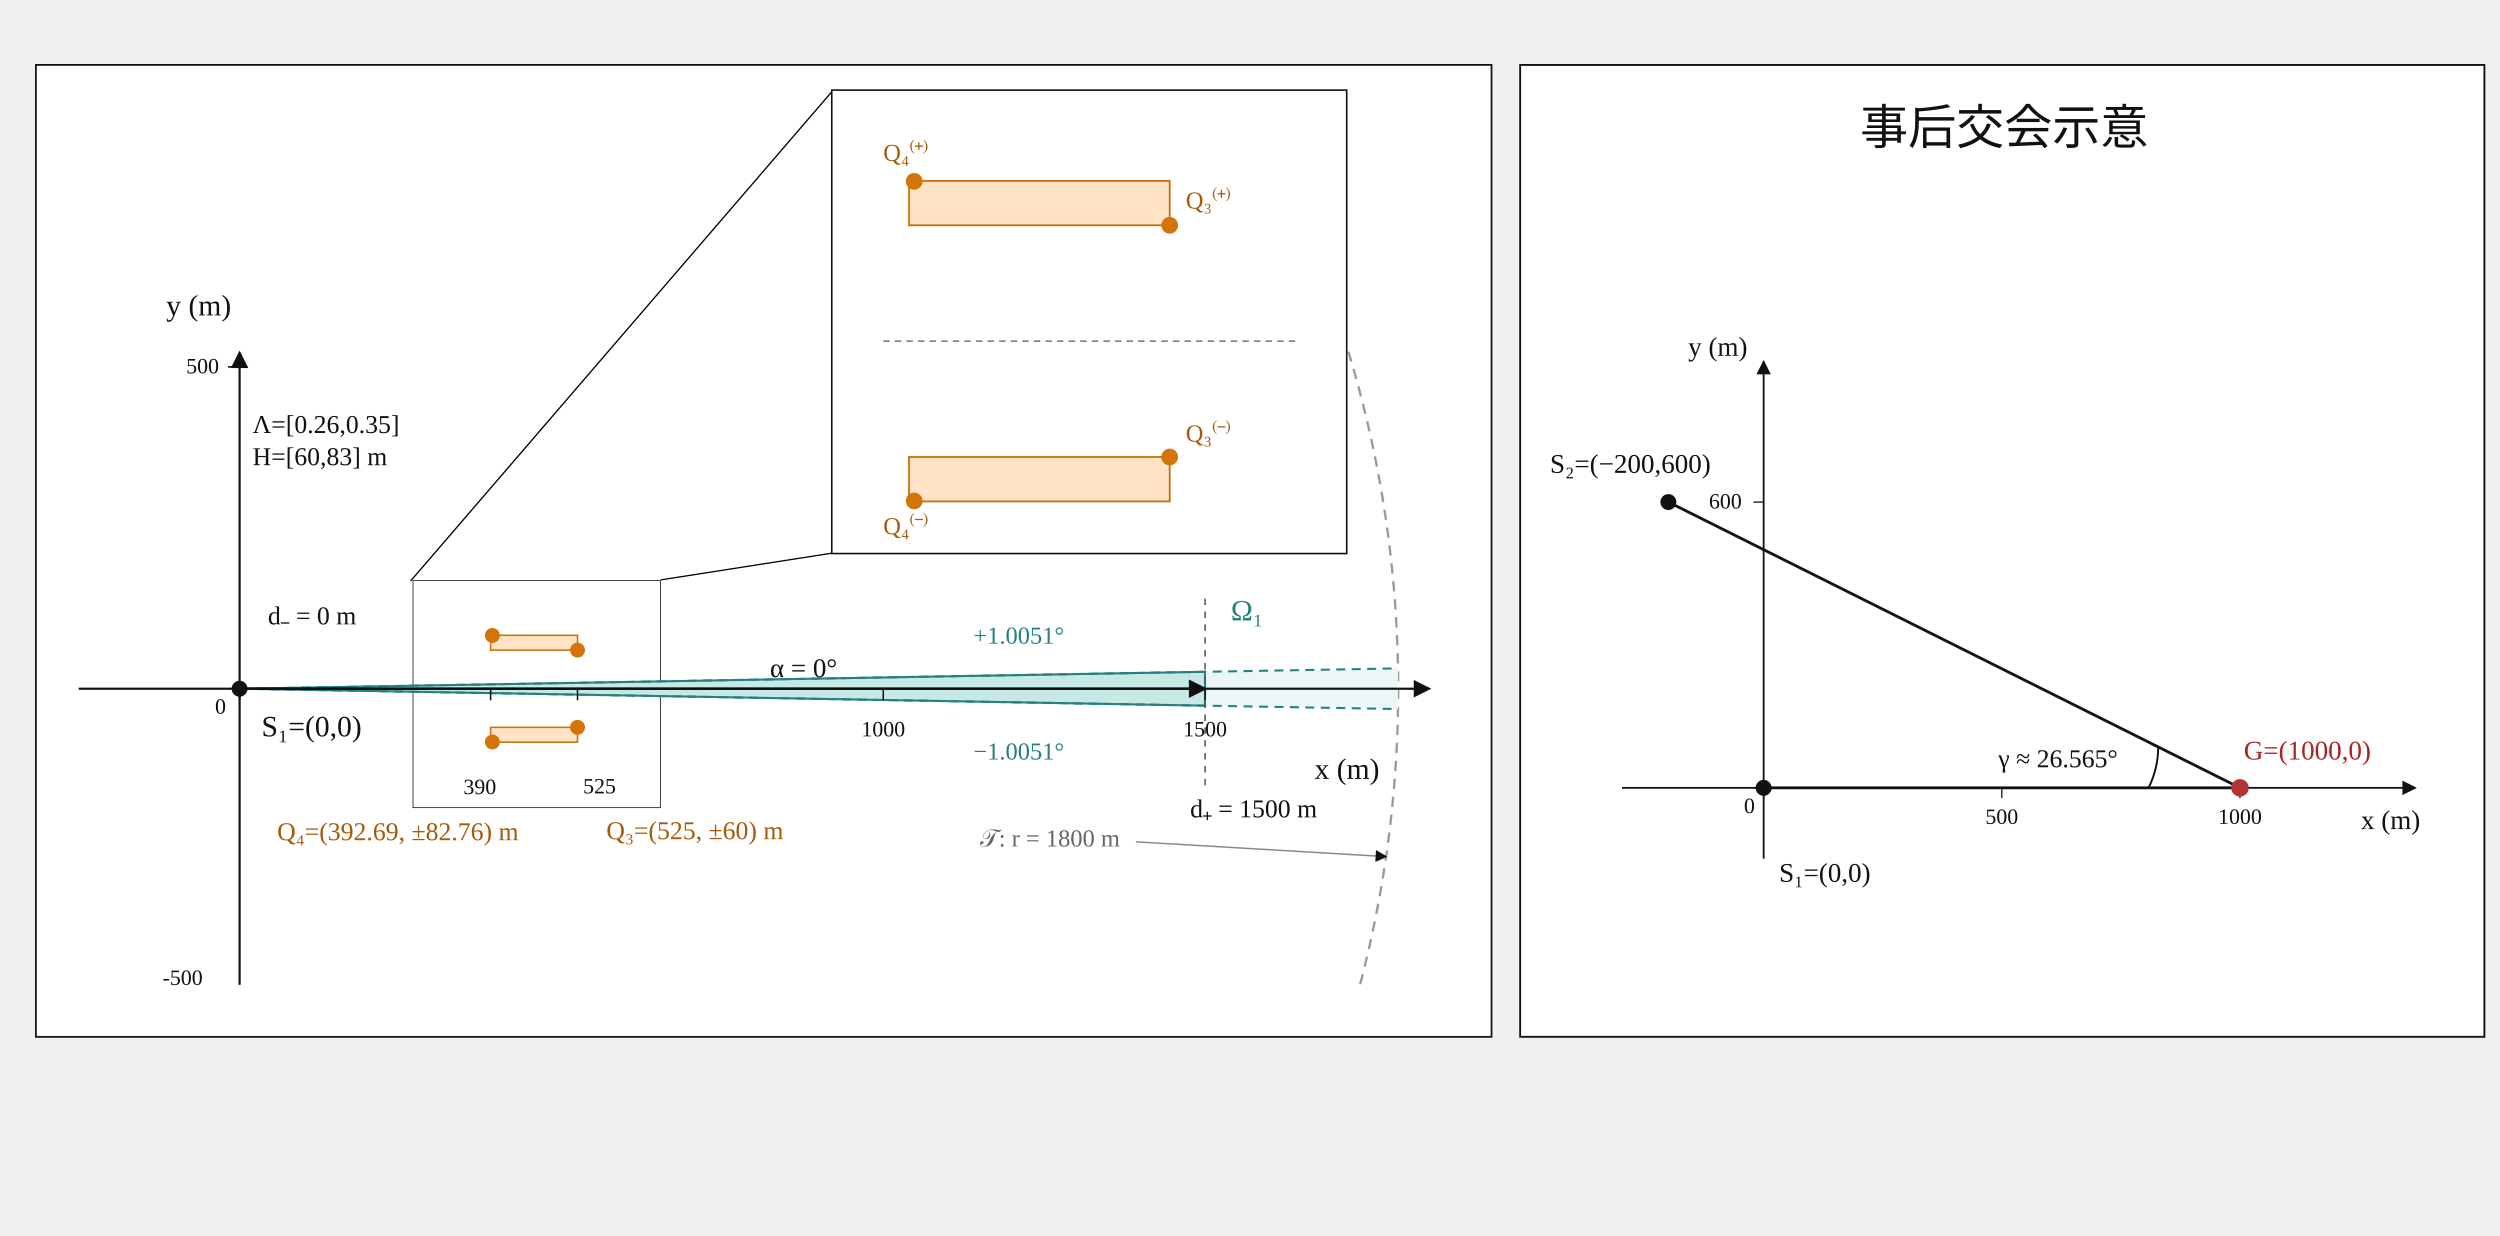
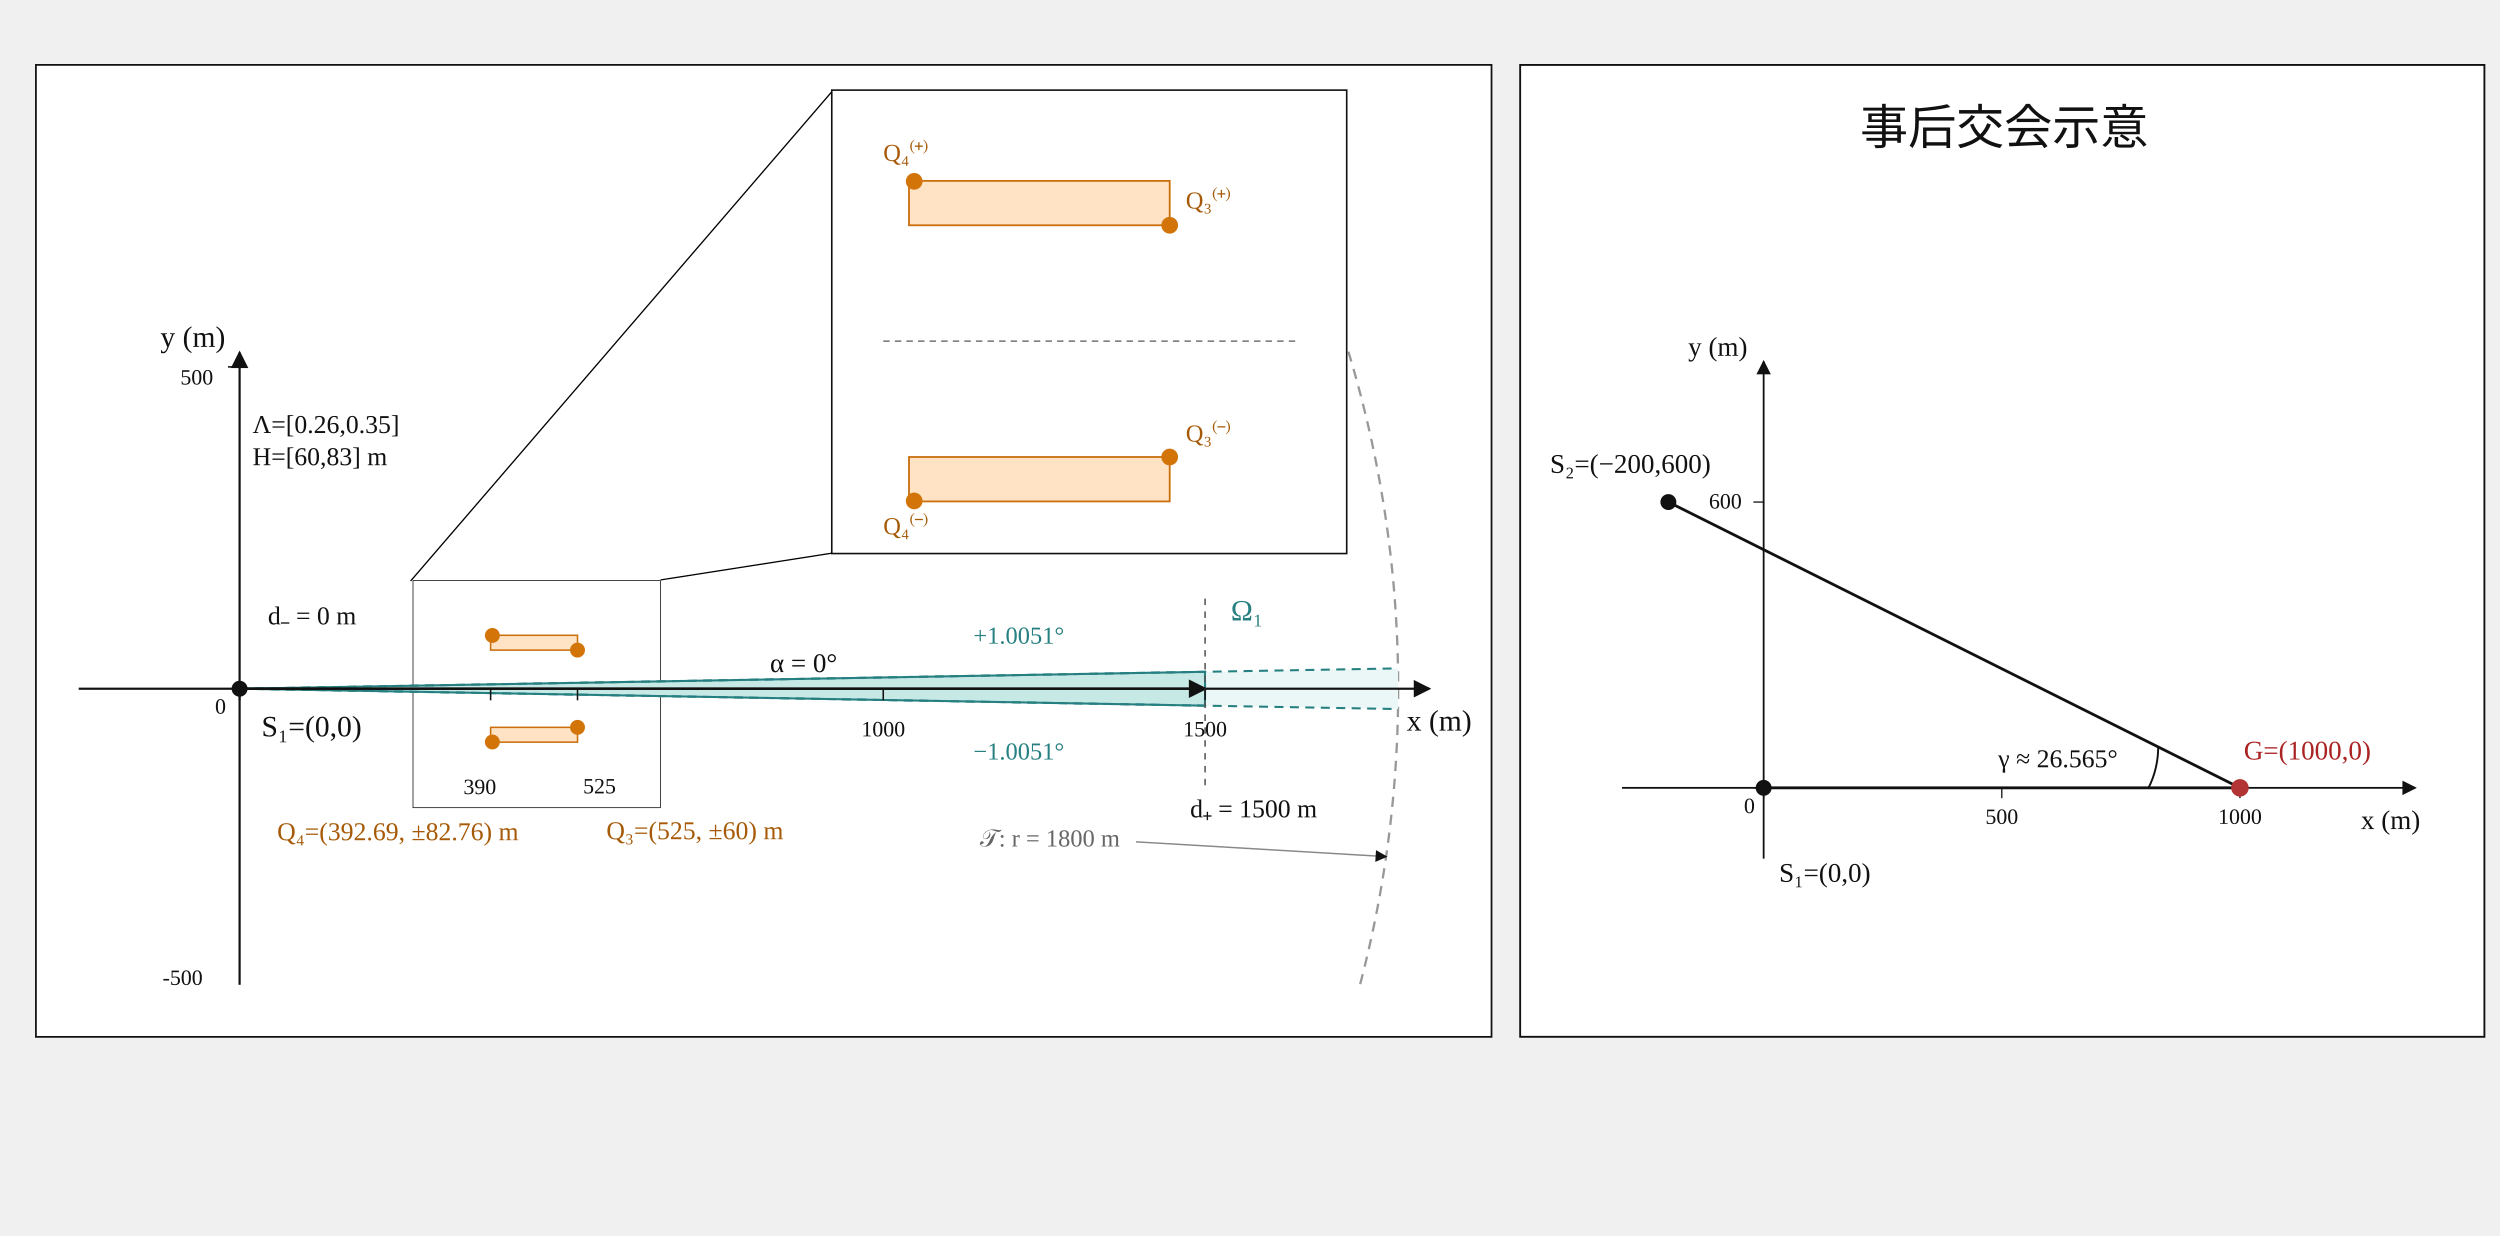
<svg xmlns="http://www.w3.org/2000/svg" width="1942" height="960" viewBox="0 0 1942 960" role="img" aria-label="First bearing sector, paired lateral candidate bands, and post hoc intersection" version="1.1" id="svg12">
  <defs id="defs1">
    <marker id="arrow" markerWidth="8" markerHeight="8" refX="7" refY="4" orient="auto" markerUnits="strokeWidth">
      <path d="M0,0 L8,4 L0,8 Z" fill="#111" id="path1" />
    </marker>
    <clipPath id="main-plot-clip">
      <rect x="145" y="270" width="1050" height="495" id="rect1" />
    </clipPath>
  </defs>
  <rect id="rect22" x="237.08" y="284.123" width="400" height="360" fill="#ffffff" stroke="#111111" stroke-width="1.25" />
  <g id="panel-frames" fill="#ffffff" stroke="#111111" stroke-width="1.4" transform="translate(7.913608,-1.582718)">
    <rect id="panel-candidate-construction" x="19.982" y="51.982" width="1130.72" height="755.035" style="stroke-width:1.365" />
    <rect id="panel-posthoc-intersection" x="1172.951" y="52.028" width="749.02" height="754.944" style="stroke-width:1.456" />
  </g>
  <rect id="inset-frame-3" x="320.821" y="450.962" width="192.215" height="176.433" fill="#ffffff" stroke="#111111" stroke-width="0.607" />
  <g id="first-bearing-and-candidates" transform="translate(-83.88427)">
    <g id="equal-scale-main-plot" clip-path="url(#main-plot-clip)">
      <g id="target-region-T-background">
        <circle id="target-circle-r1800" cx="270" cy="535" r="900" fill="none" stroke="#999999" stroke-width="1.8" stroke-dasharray="8, 6" />
      </g>
      <g id="region-W-S1-alpha">
        <path id="angular-sector-displayed-to-1800" d="m 270,535 899.861,-15.787 v 31.575 z" fill="#eaf7f6" />
      </g>
      <g id="region-Omega1">
        <path id="reception-truncated-sector" d="m 270,535 749.885,-13.156 a 750,750 0 0 1 0,26.312 z" fill="#c6e9e6" stroke="#267f80" stroke-width="1.6" />
      </g>
      <g id="bearing-boundary-rays" fill="none" stroke="#267f80" stroke-width="1.6" stroke-dasharray="7, 5">
        <line x1="270" y1="535" x2="1169.861" y2="519.213" id="ray-alpha-plus-epsilon" />
        <line x1="270" y1="535" x2="1169.861" y2="550.787" id="ray-alpha-minus-epsilon" />
      </g>
      <g id="candidate-bands-main">
        <rect id="candidate-band-plus" x="465" y="493.5" width="67.5" height="11.5" fill="#ffe3c4" stroke="#c96f0c" stroke-width="1.2" />
        <rect id="candidate-band-minus" x="465" y="565" width="67.5" height="11.5" fill="#ffe3c4" stroke="#c96f0c" stroke-width="1.2" />
        <circle id="node-Q3-plus-main" cx="532.5" cy="505" r="5.8" fill="#d37409" />
        <circle id="node-Q3-minus-main" cx="532.5" cy="565" r="5.8" fill="#d37409" />
        <circle id="node-Q4-plus-main" cx="466.345" cy="493.62" r="5.8" fill="#d37409" />
        <circle id="node-Q4-minus-main" cx="466.345" cy="576.38" r="5.8" fill="#d37409" />
      </g>
    </g>
    <g id="axes-and-projections" fill="none" stroke="#111111">
      <line x1="145" y1="535" x2="1194" y2="535" id="axis-x" stroke-width="1.7" marker-end="url(#arrow)" />
      <line x1="270" y1="765" x2="270" y2="274" id="axis-y" stroke-width="1.7" marker-end="url(#arrow)" />
      <line x1="270" y1="535" x2="1020" y2="535" id="ray-alpha-center" stroke="#111111" stroke-width="1.8" marker-end="url(#arrow)" />
      <line x1="1020" y1="465" x2="1020" y2="610" id="projection-d-plus" stroke="#555555" stroke-width="1.2" stroke-dasharray="5, 5" />
      <line x1="270" y1="535" x2="270" y2="544" stroke-width="1.2" id="line1" />
      <line x1="465" y1="535" x2="465" y2="544" stroke-width="1.2" id="line2" />
      <line x1="532.5" y1="535" x2="532.5" y2="544" stroke-width="1.2" id="line3" />
      <line x1="770" y1="535" x2="770" y2="544" stroke-width="1.2" id="line4" />
      <line x1="1020" y1="535" x2="1020" y2="544" stroke-width="1.2" id="line5" />
      <line x1="261" y1="285" x2="270" y2="285" stroke-width="1.2" id="line7" />
    </g>
    <circle id="node-S1-main" cx="270" cy="535" r="6.2" fill="#111111" />
    <g id="native-editable-labels-main">
-       <text id="label-axis-x" x="1105" y="605" font-size="23px" font-family="'Cambria Math', 'Times New Roman', serif" fill="#111111">x (m)</text>
-       <text id="label-axis-y" x="213" y="245" font-size="23px" font-family="'Cambria Math', 'Times New Roman', serif" fill="#111111">y (m)</text>
+       <text id="label-axis-x" x="1176.626" y="567.508" font-size="23px" font-family="'Cambria Math', 'Times New Roman', serif" fill="#111111">x (m)</text>
+       <text id="label-axis-y" x="208.467" y="269.462" font-size="23px" font-family="'Cambria Math', 'Times New Roman', serif" fill="#111111">y (m)</text>
      <text id="label-S1-main" x="287" y="572" font-size="23px" font-family="'Cambria Math', 'Times New Roman', serif" fill="#111111">S₁=(0,0)</text>
      <text id="tick-x-0" x="255.171" y="554.366" font-size="17px" font-family="'Cambria Math', 'Times New Roman', serif" fill="#111111" text-anchor="middle">0</text>
      <text id="tick-x-390" x="456.606" y="616.85" font-size="17px" font-family="'Cambria Math', 'Times New Roman', serif" fill="#111111" text-anchor="middle">390</text>
      <text id="tick-x-525" x="549.567" y="616.29" font-size="17px" font-family="'Cambria Math', 'Times New Roman', serif" fill="#111111" text-anchor="middle">525</text>
      <text id="tick-x-1000" x="770" y="572" font-size="17px" font-family="'Cambria Math', 'Times New Roman', serif" fill="#111111" text-anchor="middle">1000</text>
      <text id="tick-x-1500" x="1020" y="572" font-size="17px" font-family="'Cambria Math', 'Times New Roman', serif" fill="#111111" text-anchor="middle">1500</text>
      <text id="tick-y--500" x="241.338" y="765.072" font-size="17px" font-family="'Cambria Math', 'Times New Roman', serif" fill="#111111" text-anchor="end">-500</text>
-       <text id="tick-y-500" x="254" y="290" font-size="17px" font-family="'Cambria Math', 'Times New Roman', serif" fill="#111111" text-anchor="end">500</text>
-       <text id="label-alpha-zero" x="682" y="526" font-size="21px" font-family="'Cambria Math', 'Times New Roman', serif" fill="#111111">α = 0°</text>
+       <text id="tick-y-500" x="249.484" y="298.675" font-size="17px" font-family="'Cambria Math', 'Times New Roman', serif" fill="#111111" text-anchor="end">500</text>
+       <text id="label-alpha-zero" x="682" y="522.083" font-size="21px" font-family="'Cambria Math', 'Times New Roman', serif" fill="#111111">α = 0°</text>
      <text id="label-epsilon-plus" x="840" y="500" font-size="19px" font-family="'Cambria Math', 'Times New Roman', serif" fill="#267f80">+1.0051°</text>
      <text id="label-epsilon-minus" x="840" y="590" font-size="19px" font-family="'Cambria Math', 'Times New Roman', serif" fill="#267f80">−1.0051°</text>
      <text id="label-d-minus" x="292" y="485" font-size="20px" font-family="'Cambria Math', 'Times New Roman', serif" fill="#111111">d₋ = 0 m</text>
      <text id="label-d-plus" x="1008.379" y="634.891" font-size="20px" font-family="'Cambria Math', 'Times New Roman', serif" fill="#111111">d₊ = 1500 m</text>
      <text id="label-omega1" x="1040" y="482" font-size="23px" font-family="'Cambria Math', 'Times New Roman', serif" fill="#267f80">Ω₁</text>
      <text id="label-target-circle" x="845.181" y="657.545" font-size="19px" font-family="'Cambria Math', 'Times New Roman', serif" fill="#666666">𝒯: r = 1800 m</text>
      <text id="label-parameters" x="280.094" y="336.346" font-size="20px" font-family="'Cambria Math', 'Times New Roman', serif" fill="#111111">
        <tspan id="tspan22" x="280.094" y="336.346">Λ=[0.26,0.35]</tspan>
        <tspan id="tspan23" x="280.094" y="361.346">H=[60,83] m</tspan>
      </text>
      <text id="label-Q3-coordinate" x="554.893" y="651.893" font-size="20px" font-family="'Cambria Math', 'Times New Roman', serif" fill="#a65a07">Q₃=(525, ±60) m</text>
      <text id="label-Q4-coordinate" x="299.166" y="652.675" font-size="20px" font-family="'Cambria Math', 'Times New Roman', serif" fill="#a65a07">Q₄=(392.69, ±82.76) m</text>
    </g>
    <line x1="966.272" y1="653.942" x2="1160.491" y2="665.419" id="leader-target-circle" stroke="#888888" stroke-width="1.145" marker-end="url(#arrow)" />
    <g id="candidate-band-local-inset">
      <rect id="inset-frame" x="730" y="70" width="400" height="360" fill="#ffffff" stroke="#111111" stroke-width="1.25" />
      <text id="label-inset-title" x="930" y="103" font-size="21px" font-family="'Microsoft YaHei', SimHei, sans-serif" fill="#111111" text-anchor="middle" />
      <line x1="770" y1="265" x2="1090" y2="265" id="inset-centerline" stroke="#777777" stroke-width="1.2" stroke-dasharray="5, 4" />
      <g id="candidate-bands-magnified">
        <rect id="candidate-band-plus-magnified" x="790" y="140.5" width="202.5" height="34.5" fill="#ffe3c4" stroke="#c96f0c" stroke-width="1.4" />
        <rect id="candidate-band-minus-magnified" x="790" y="355" width="202.5" height="34.5" fill="#ffe3c4" stroke="#c96f0c" stroke-width="1.4" />
      </g>
      <circle id="node-Q3-plus" cx="992.5" cy="175" r="6.5" fill="#d37409" />
      <circle id="node-Q3-minus" cx="992.5" cy="355" r="6.5" fill="#d37409" />
      <circle id="node-Q4-plus" cx="794.035" cy="140.86" r="6.5" fill="#d37409" />
      <circle id="node-Q4-minus" cx="794.035" cy="389.14" r="6.5" fill="#d37409" />
      <text id="label-Q4-plus" x="770" y="125" font-size="19px" font-family="'Cambria Math', 'Times New Roman', serif" fill="#a65a07">Q₄⁽⁺⁾</text>
      <text id="label-Q3-plus" x="1005" y="162" font-size="19px" font-family="'Cambria Math', 'Times New Roman', serif" fill="#a65a07">Q₃⁽⁺⁾</text>
      <text id="label-Q3-minus" x="1005" y="343" font-size="19px" font-family="'Cambria Math', 'Times New Roman', serif" fill="#a65a07">Q₃⁽⁻⁾</text>
      <text id="label-Q4-minus" x="770" y="415" font-size="19px" font-family="'Cambria Math', 'Times New Roman', serif" fill="#a65a07">Q₄⁽⁻⁾</text>
    </g>
    <path style="fill:none;fill-rule:evenodd;stroke:#000000;stroke-width:1.031px;stroke-linecap:butt;stroke-linejoin:miter;stroke-opacity:1" d="M 729.587,71.768 402.85,451.322" id="path13" />
  </g>
  <g id="posthoc-bearing-intersection">
    <g id="posthoc-axes" fill="none" stroke="#111" stroke-width="1.4">
      <line x1="1260" y1="612" x2="1876" y2="612" id="posthoc-axis-x" marker-end="url(#arrow)" />
      <line x1="1370" y1="667" x2="1370" y2="281" id="posthoc-axis-y" marker-end="url(#arrow)" />
      <line x1="1370" y1="612" x2="1370" y2="620" stroke-width="1" id="line8" />
      <line x1="1555" y1="612" x2="1555" y2="620" stroke-width="1" id="line9" />
      <line x1="1740" y1="612" x2="1740" y2="620" stroke-width="1" id="line10" />
      <line x1="1362" y1="612" x2="1370" y2="612" stroke-width="1" id="line11" />
      <line x1="1362" y1="390" x2="1370" y2="390" stroke-width="1" id="line12" />
    </g>
    <text id="posthoc-x-0" x="1358.948" y="631.606" font-size="17px" font-family="'Cambria Math', 'Times New Roman', serif" fill="#111111" text-anchor="middle">0</text>
    <text id="posthoc-x-500" x="1555.000" y="640.000" font-size="17" font-family="Cambria Math, Times New Roman, serif" fill="#111" text-anchor="middle">500</text>
    <text id="posthoc-x-1000" x="1740.000" y="640.000" font-size="17" font-family="Cambria Math, Times New Roman, serif" fill="#111" text-anchor="middle">1000</text>
    <text id="posthoc-y-600" x="1353.000" y="395.000" font-size="17" font-family="Cambria Math, Times New Roman, serif" fill="#111" text-anchor="end">600</text>
    <g id="posthoc-first-bearing">
      <line x1="1370" y1="612" x2="1740" y2="612" id="line-S1-G" stroke="#111" stroke-width="2.2" />
    </g>
    <g id="posthoc-second-bearing">
      <line x1="1296" y1="390" x2="1740" y2="612" id="line-S2-G" stroke="#111" stroke-width="2.2" />
    </g>
    <circle id="node-S1-posthoc" cx="1370" cy="612" r="6.2" fill="#111" />
    <circle id="node-S2-posthoc" cx="1296" cy="390" r="6.2" fill="#111" />
    <circle id="node-G-posthoc" cx="1740" cy="612" r="6.8" fill="#b33434" />
    <path id="angle-gamma" d="M1669,612 A71.0,71.0 0 0 0 1676.496,580.248" fill="none" stroke="#111" stroke-width="1.5" />
    <g id="native-editable-labels-posthoc">
      <text id="label-posthoc-title" x="1556.855" y="112" font-size="28px" font-family="'Microsoft YaHei', SimHei, sans-serif" fill="#111111" text-anchor="middle" style="font-size:37.333px">
        <tspan style="font-style:normal;font-variant:normal;font-weight:normal;font-stretch:normal;font-size:37.333px;font-family:KaiTi;-inkscape-font-specification:KaiTi" id="tspan24">事后交会示意</tspan>
      </text>
      <text id="label-posthoc-axis-x" x="1834.000" y="644.000" font-size="21" font-family="Cambria Math, Times New Roman, serif" fill="#111">x (m)</text>
      <text id="label-posthoc-axis-y" x="1311.368" y="276.368" font-size="21px" font-family="'Cambria Math', 'Times New Roman', serif" fill="#111111">y (m)</text>
      <text id="label-S1-posthoc" x="1382.000" y="685.000" font-size="21" font-family="Cambria Math, Times New Roman, serif" fill="#111">S₁=(0,0)</text>
      <text id="label-S2-posthoc" x="1204.006" y="367.321" font-size="21px" font-family="'Cambria Math', 'Times New Roman', serif" fill="#111111">S₂=(−200,600)</text>
      <text id="label-G-posthoc" x="1743.000" y="590.000" font-size="21" font-family="Cambria Math, Times New Roman, serif" fill="#a22">G=(1000,0)</text>
      <text id="label-gamma" x="1552.258" y="595.989" font-size="20px" font-family="'Cambria Math', 'Times New Roman', serif" fill="#111111">γ ≈ 26.565°</text>
      <text id="label-G-posthoc-only" x="1577" y="721" font-size="19px" font-family="'Microsoft YaHei', SimHei, sans-serif" fill="#444444" text-anchor="middle" />
    </g>
  </g>
  <path style="fill:none;fill-rule:evenodd;stroke:#000000;stroke-width:1px;stroke-linecap:butt;stroke-linejoin:miter;stroke-opacity:1" d="m 513.184,450.459 132.62,-20.704" id="path22" />
</svg>
